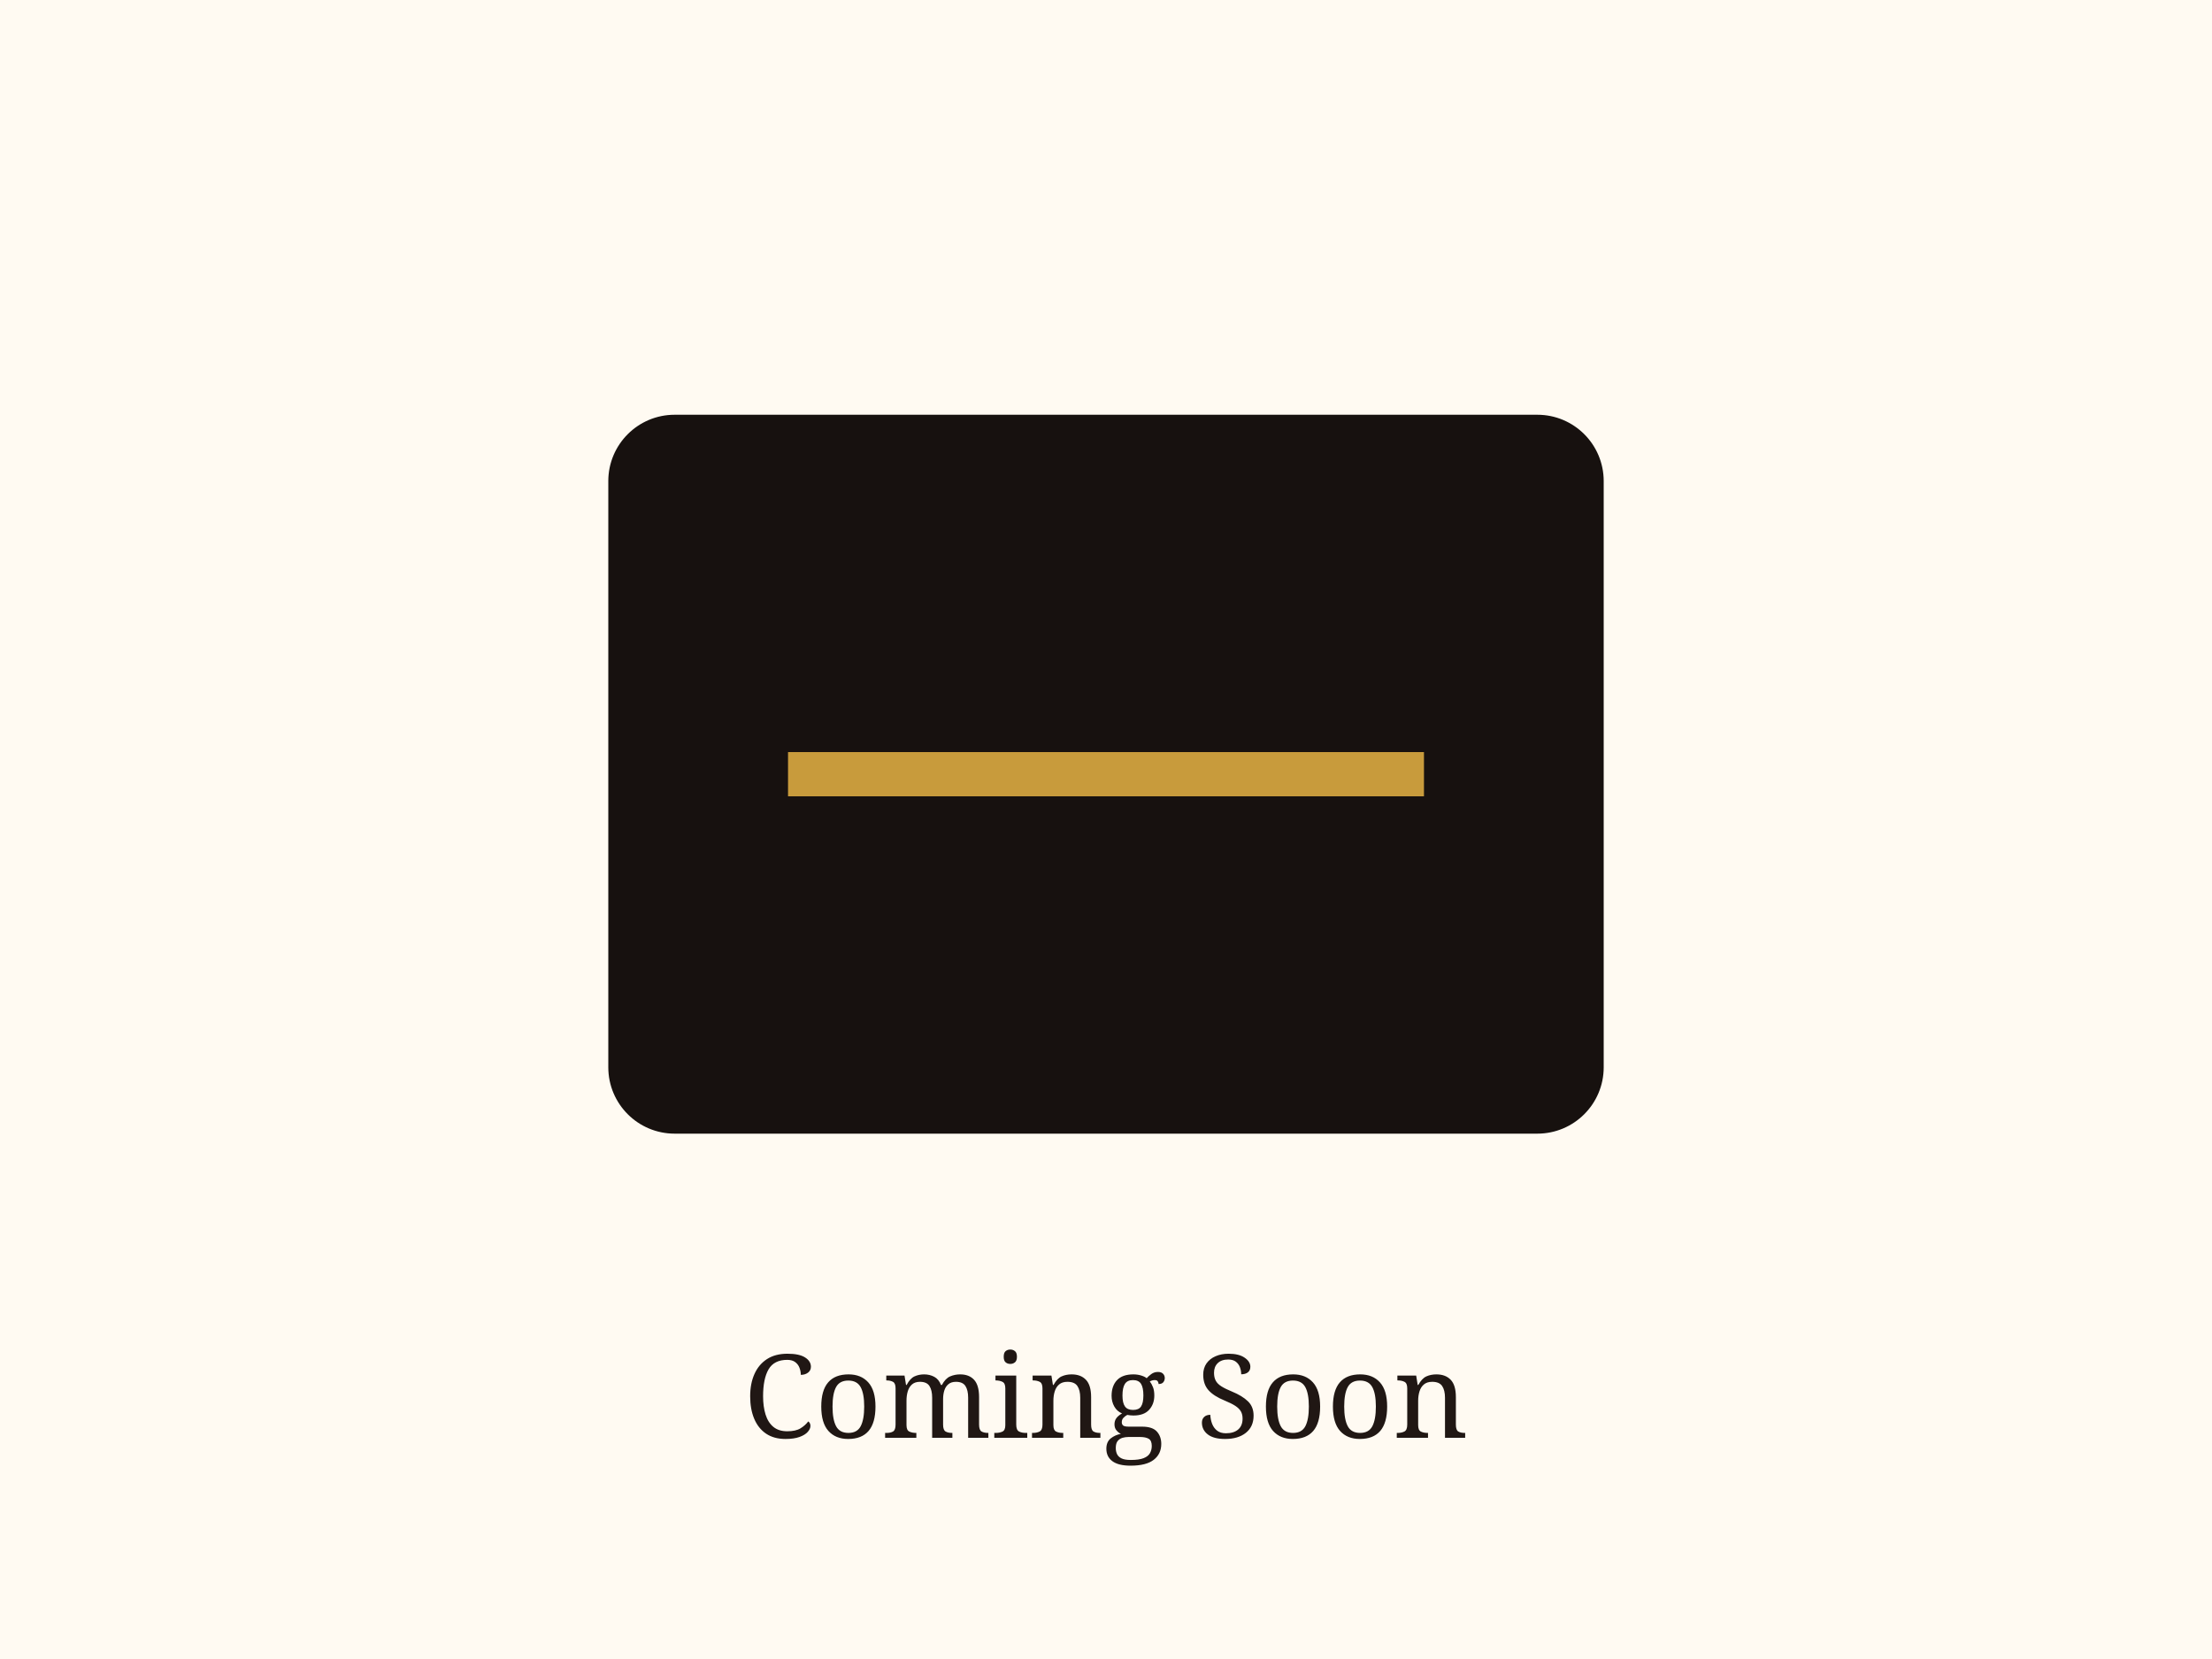
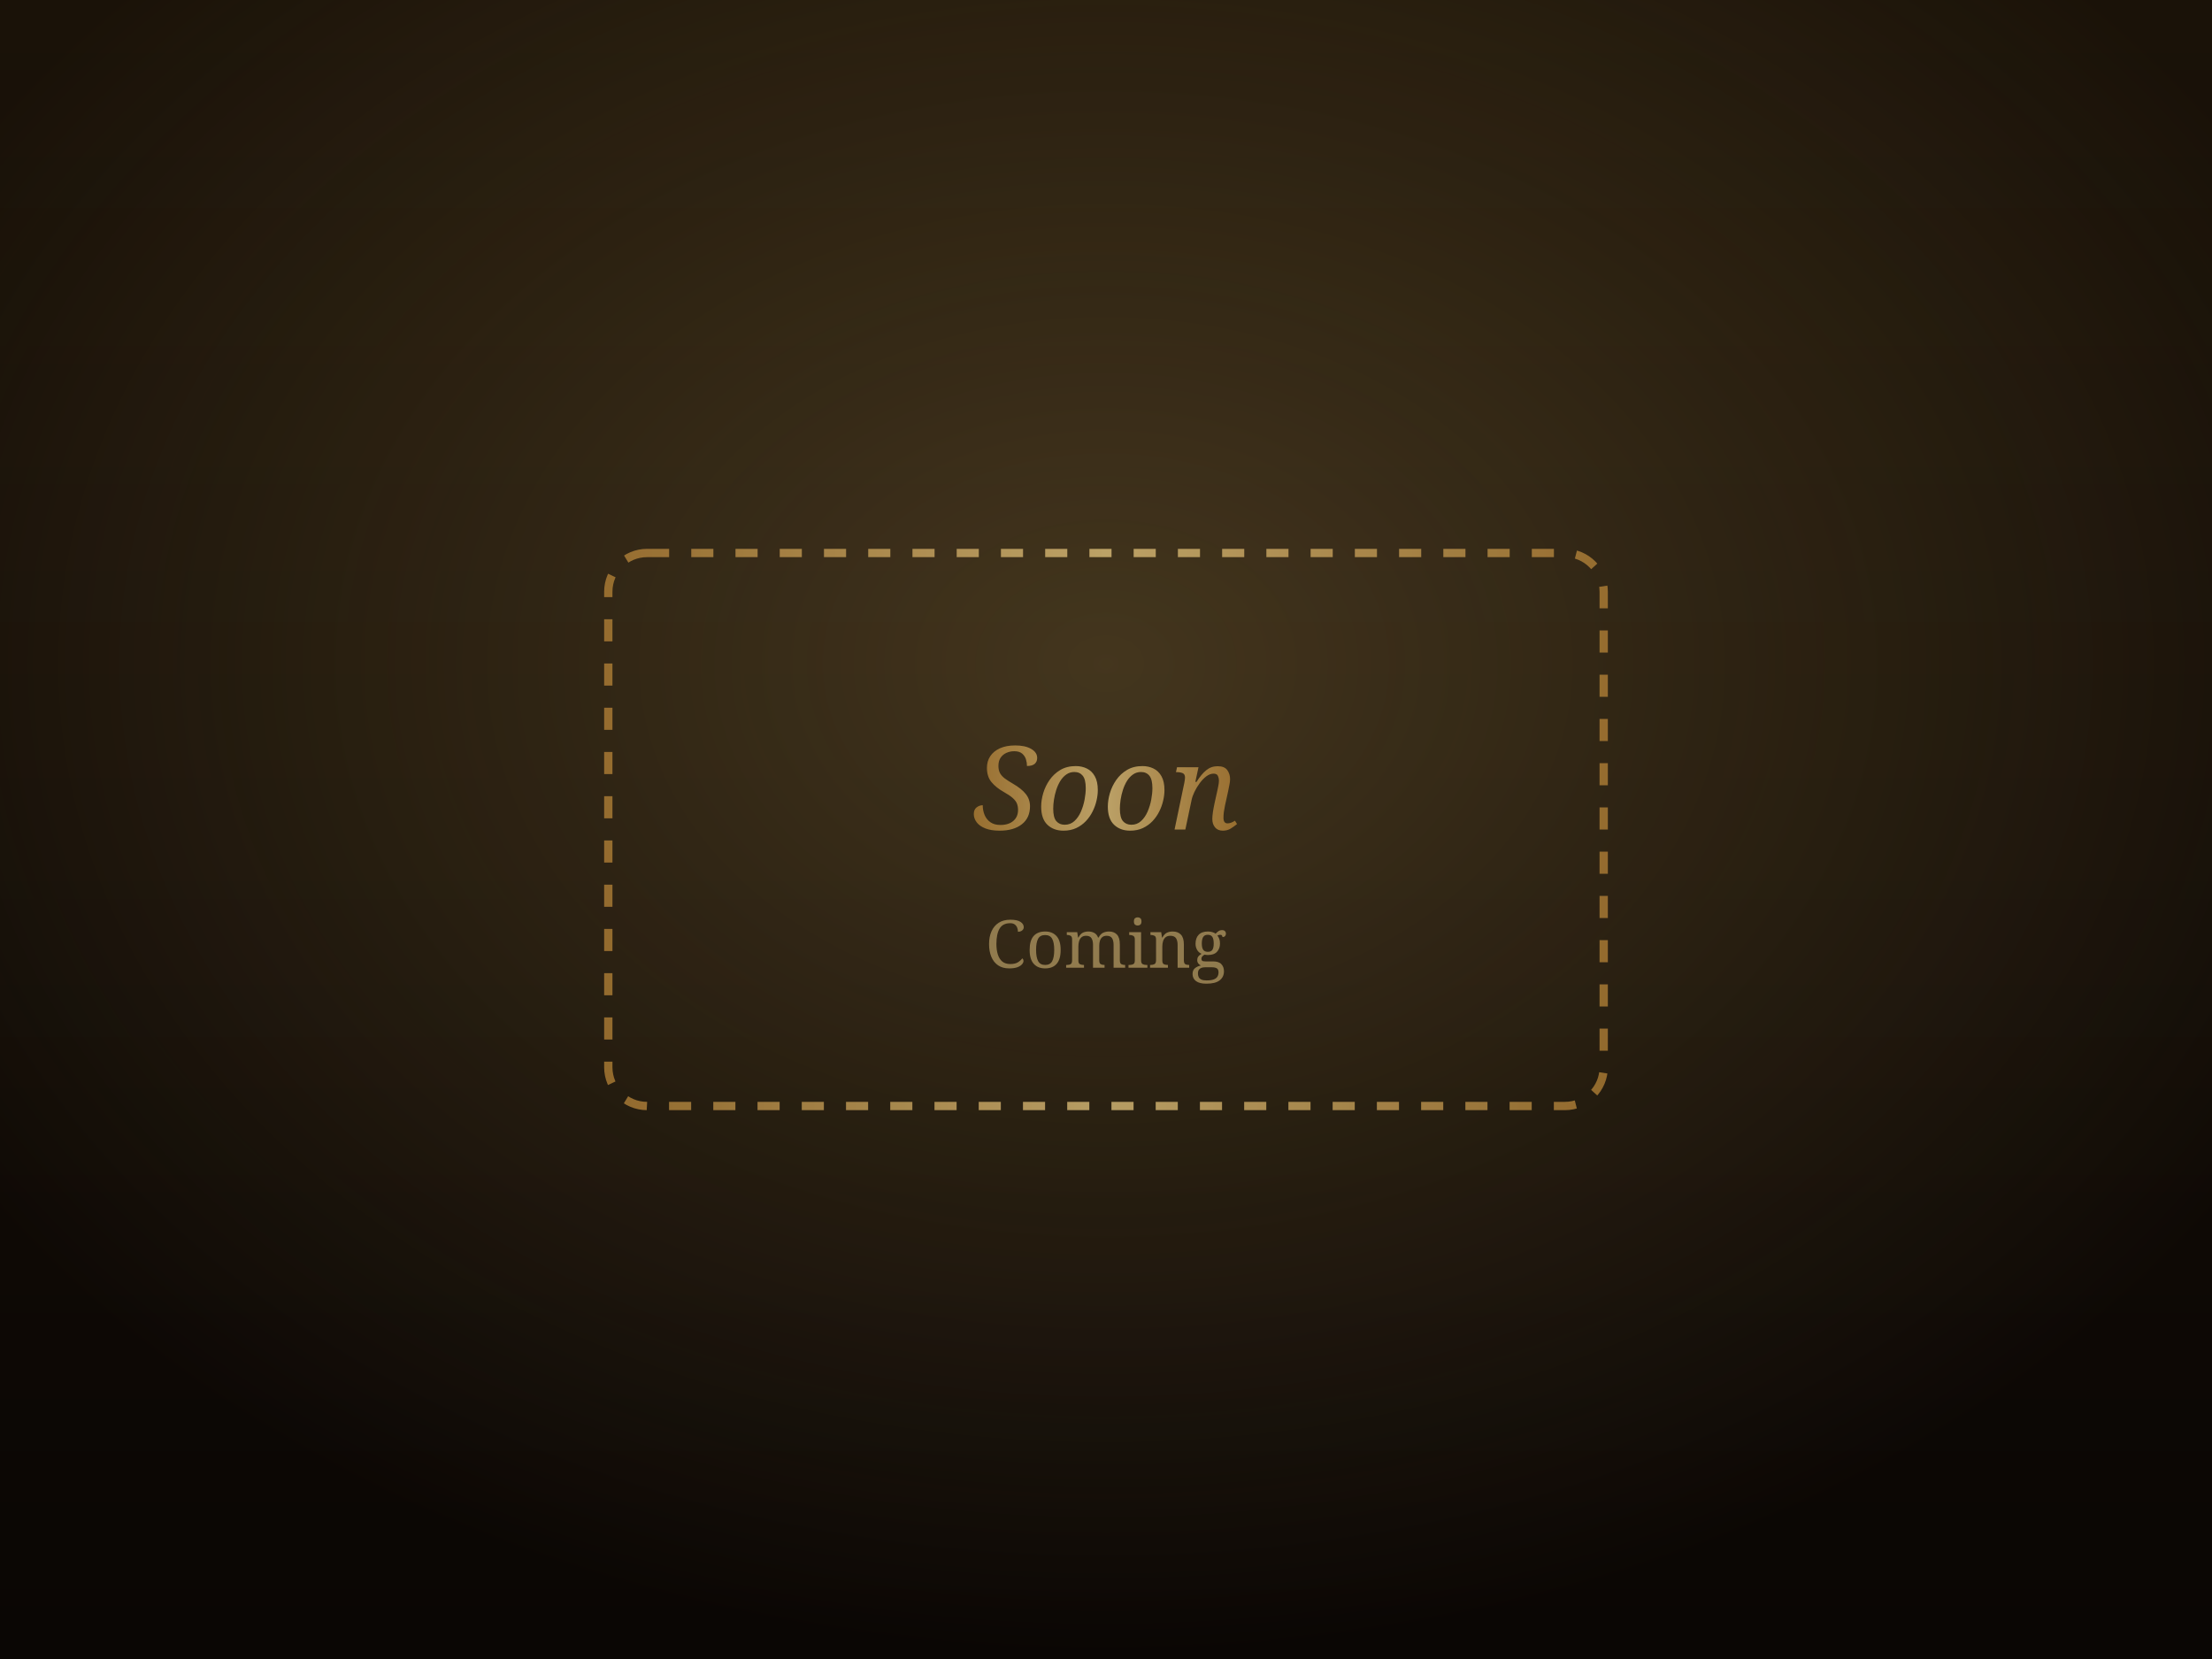
- <svg xmlns="http://www.w3.org/2000/svg" width="800" height="600" viewBox="0 0 800 600">
-   <rect width="800" height="600" fill="#fffaf2" />
-   <rect x="220" y="150" width="360" height="260" rx="24" fill="#17110f" />
-   <path d="M285 280h230" stroke="#c89b3c" stroke-width="16" />
-   <text x="400" y="520" text-anchor="middle" font-family="Georgia,serif" font-size="42" fill="#201714">Coming Soon</text>
+ <svg xmlns="http://www.w3.org/2000/svg" viewBox="0 0 800 600" preserveAspectRatio="xMidYMid slice">
+   <defs>
+     <linearGradient id="bg" x1="0" y1="0" x2="0" y2="1">
+       <stop offset="0" stop-color="#1a1208" />
+       <stop offset="1" stop-color="#0a0604" />
+     </linearGradient>
+     <radialGradient id="glow" cx="50%" cy="40%" r="60%">
+       <stop offset="0" stop-color="#d4af63" stop-opacity=".25" />
+       <stop offset="1" stop-color="#d4af63" stop-opacity="0" />
+     </radialGradient>
+     <linearGradient id="ribbon" x1="0" y1="0" x2="1" y2="0">
+       <stop offset="0" stop-color="#c08a3a" />
+       <stop offset=".5" stop-color="#f1d187" />
+       <stop offset="1" stop-color="#c08a3a" />
+     </linearGradient>
+   </defs>
+   <rect width="800" height="600" fill="url(#bg)" />
+   <rect width="800" height="600" fill="url(#glow)" />
+   <g transform="translate(400 300)" opacity=".7">
+     <rect x="-180" y="-100" width="360" height="200" rx="14" fill="none" stroke="url(#ribbon)" stroke-width="3" stroke-dasharray="8 8" />
+     <text x="0" y="0" text-anchor="middle" font-family="Georgia, serif" font-size="42" fill="url(#ribbon)" font-style="italic">Soon</text>
+     <text x="0" y="50" text-anchor="middle" font-family="Georgia, serif" font-size="24" fill="#f1d187" opacity=".7">Coming</text>
+   </g>
</svg>
